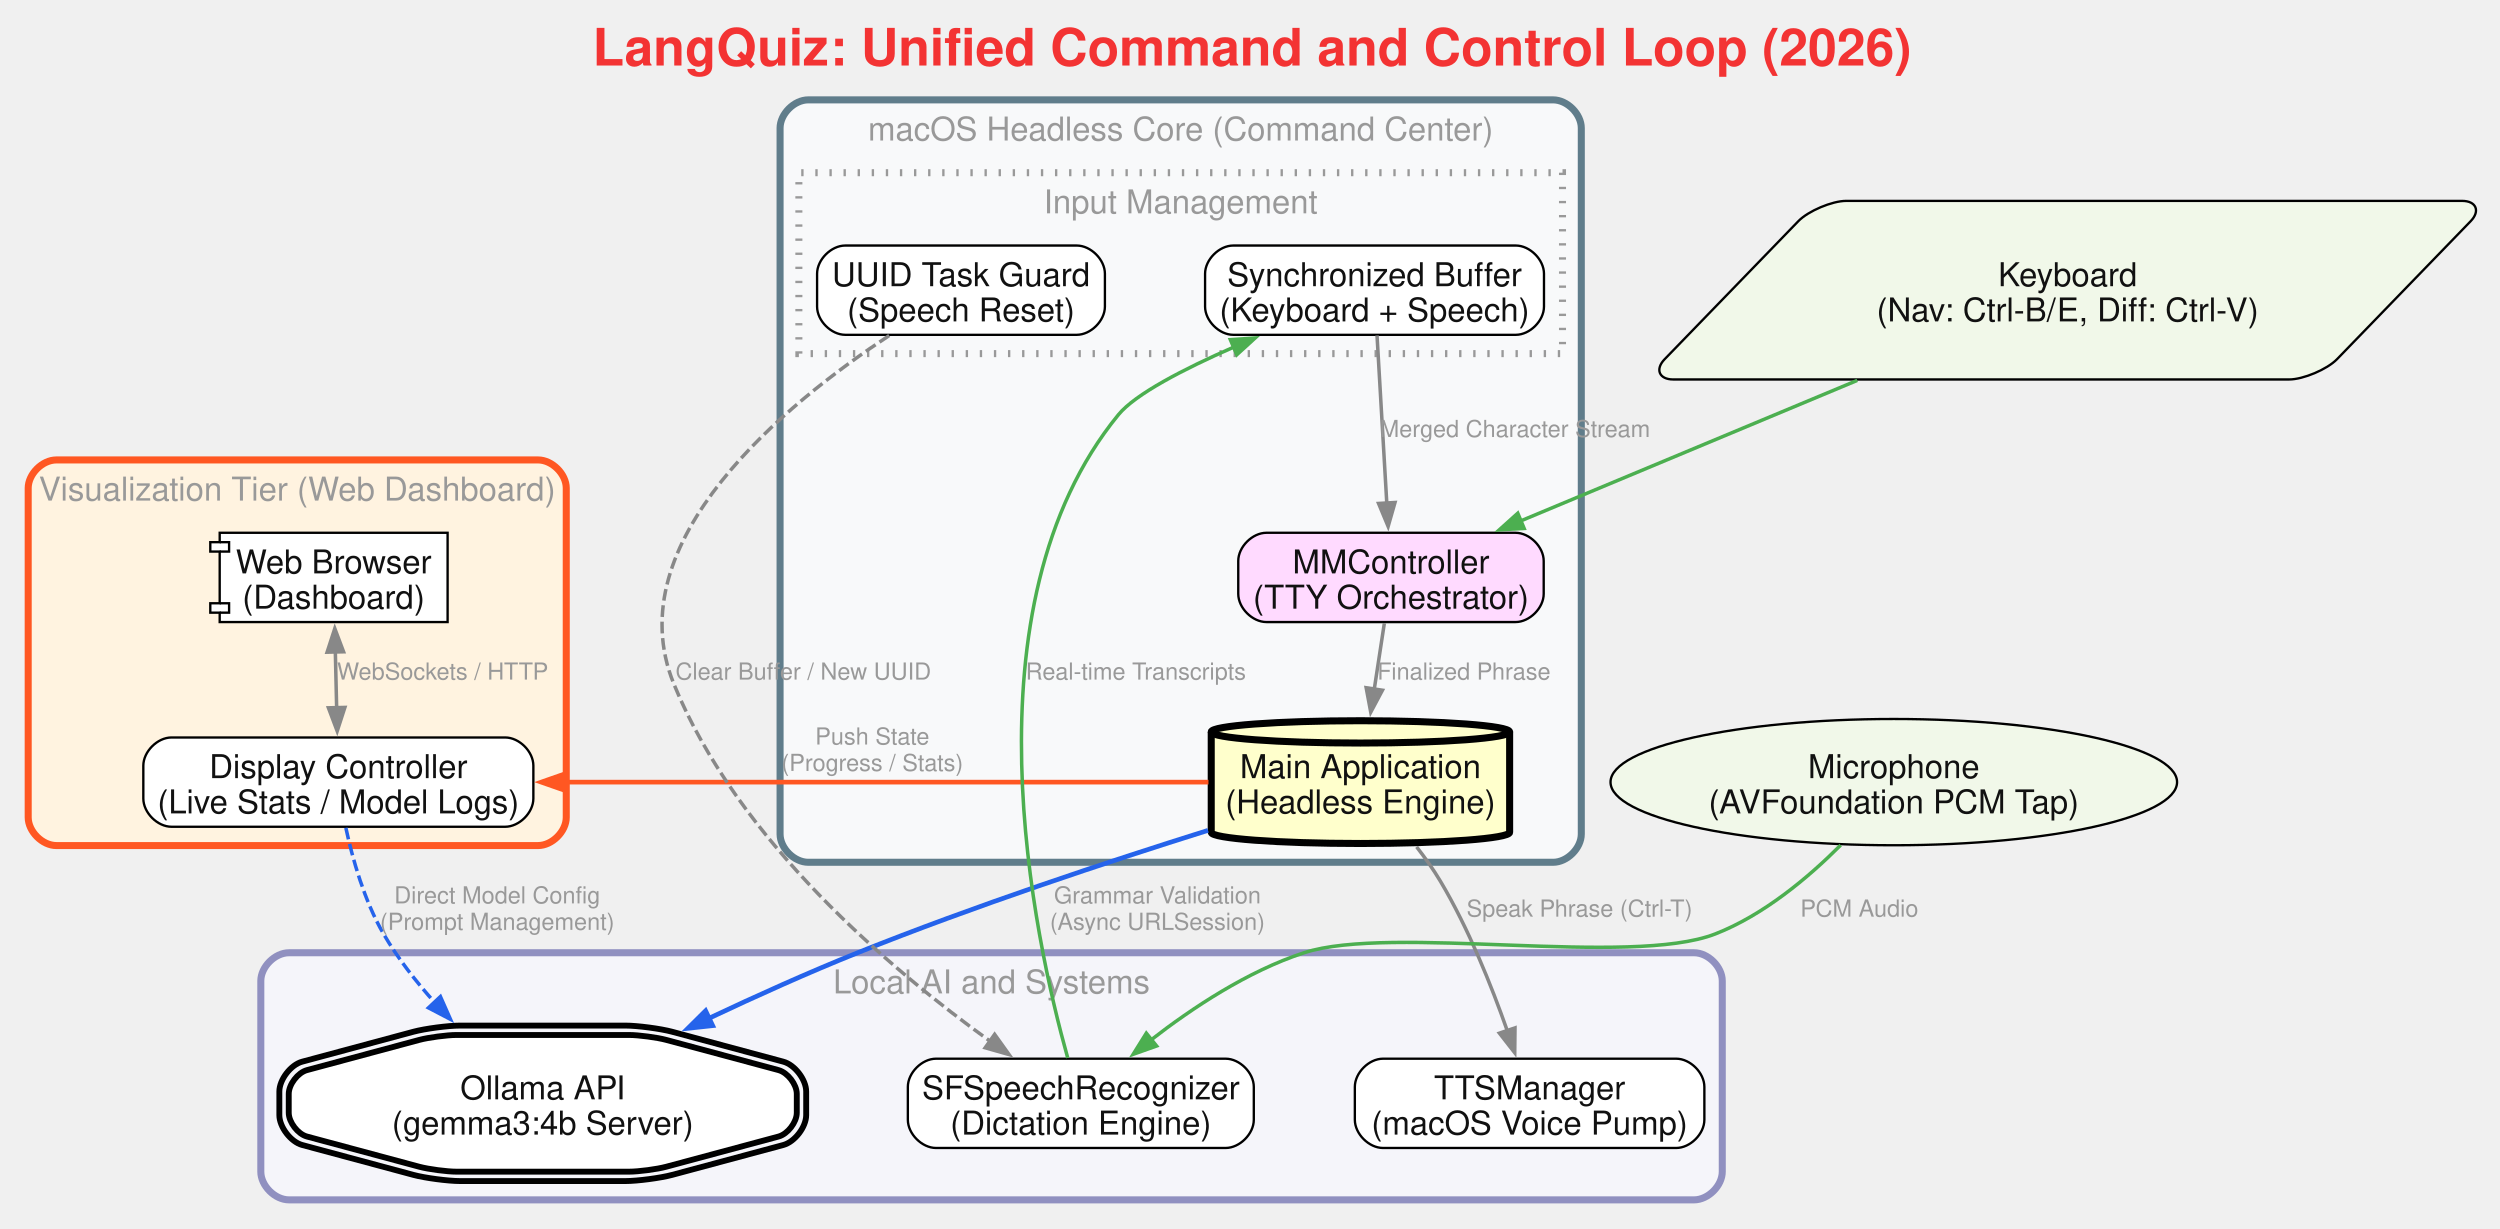
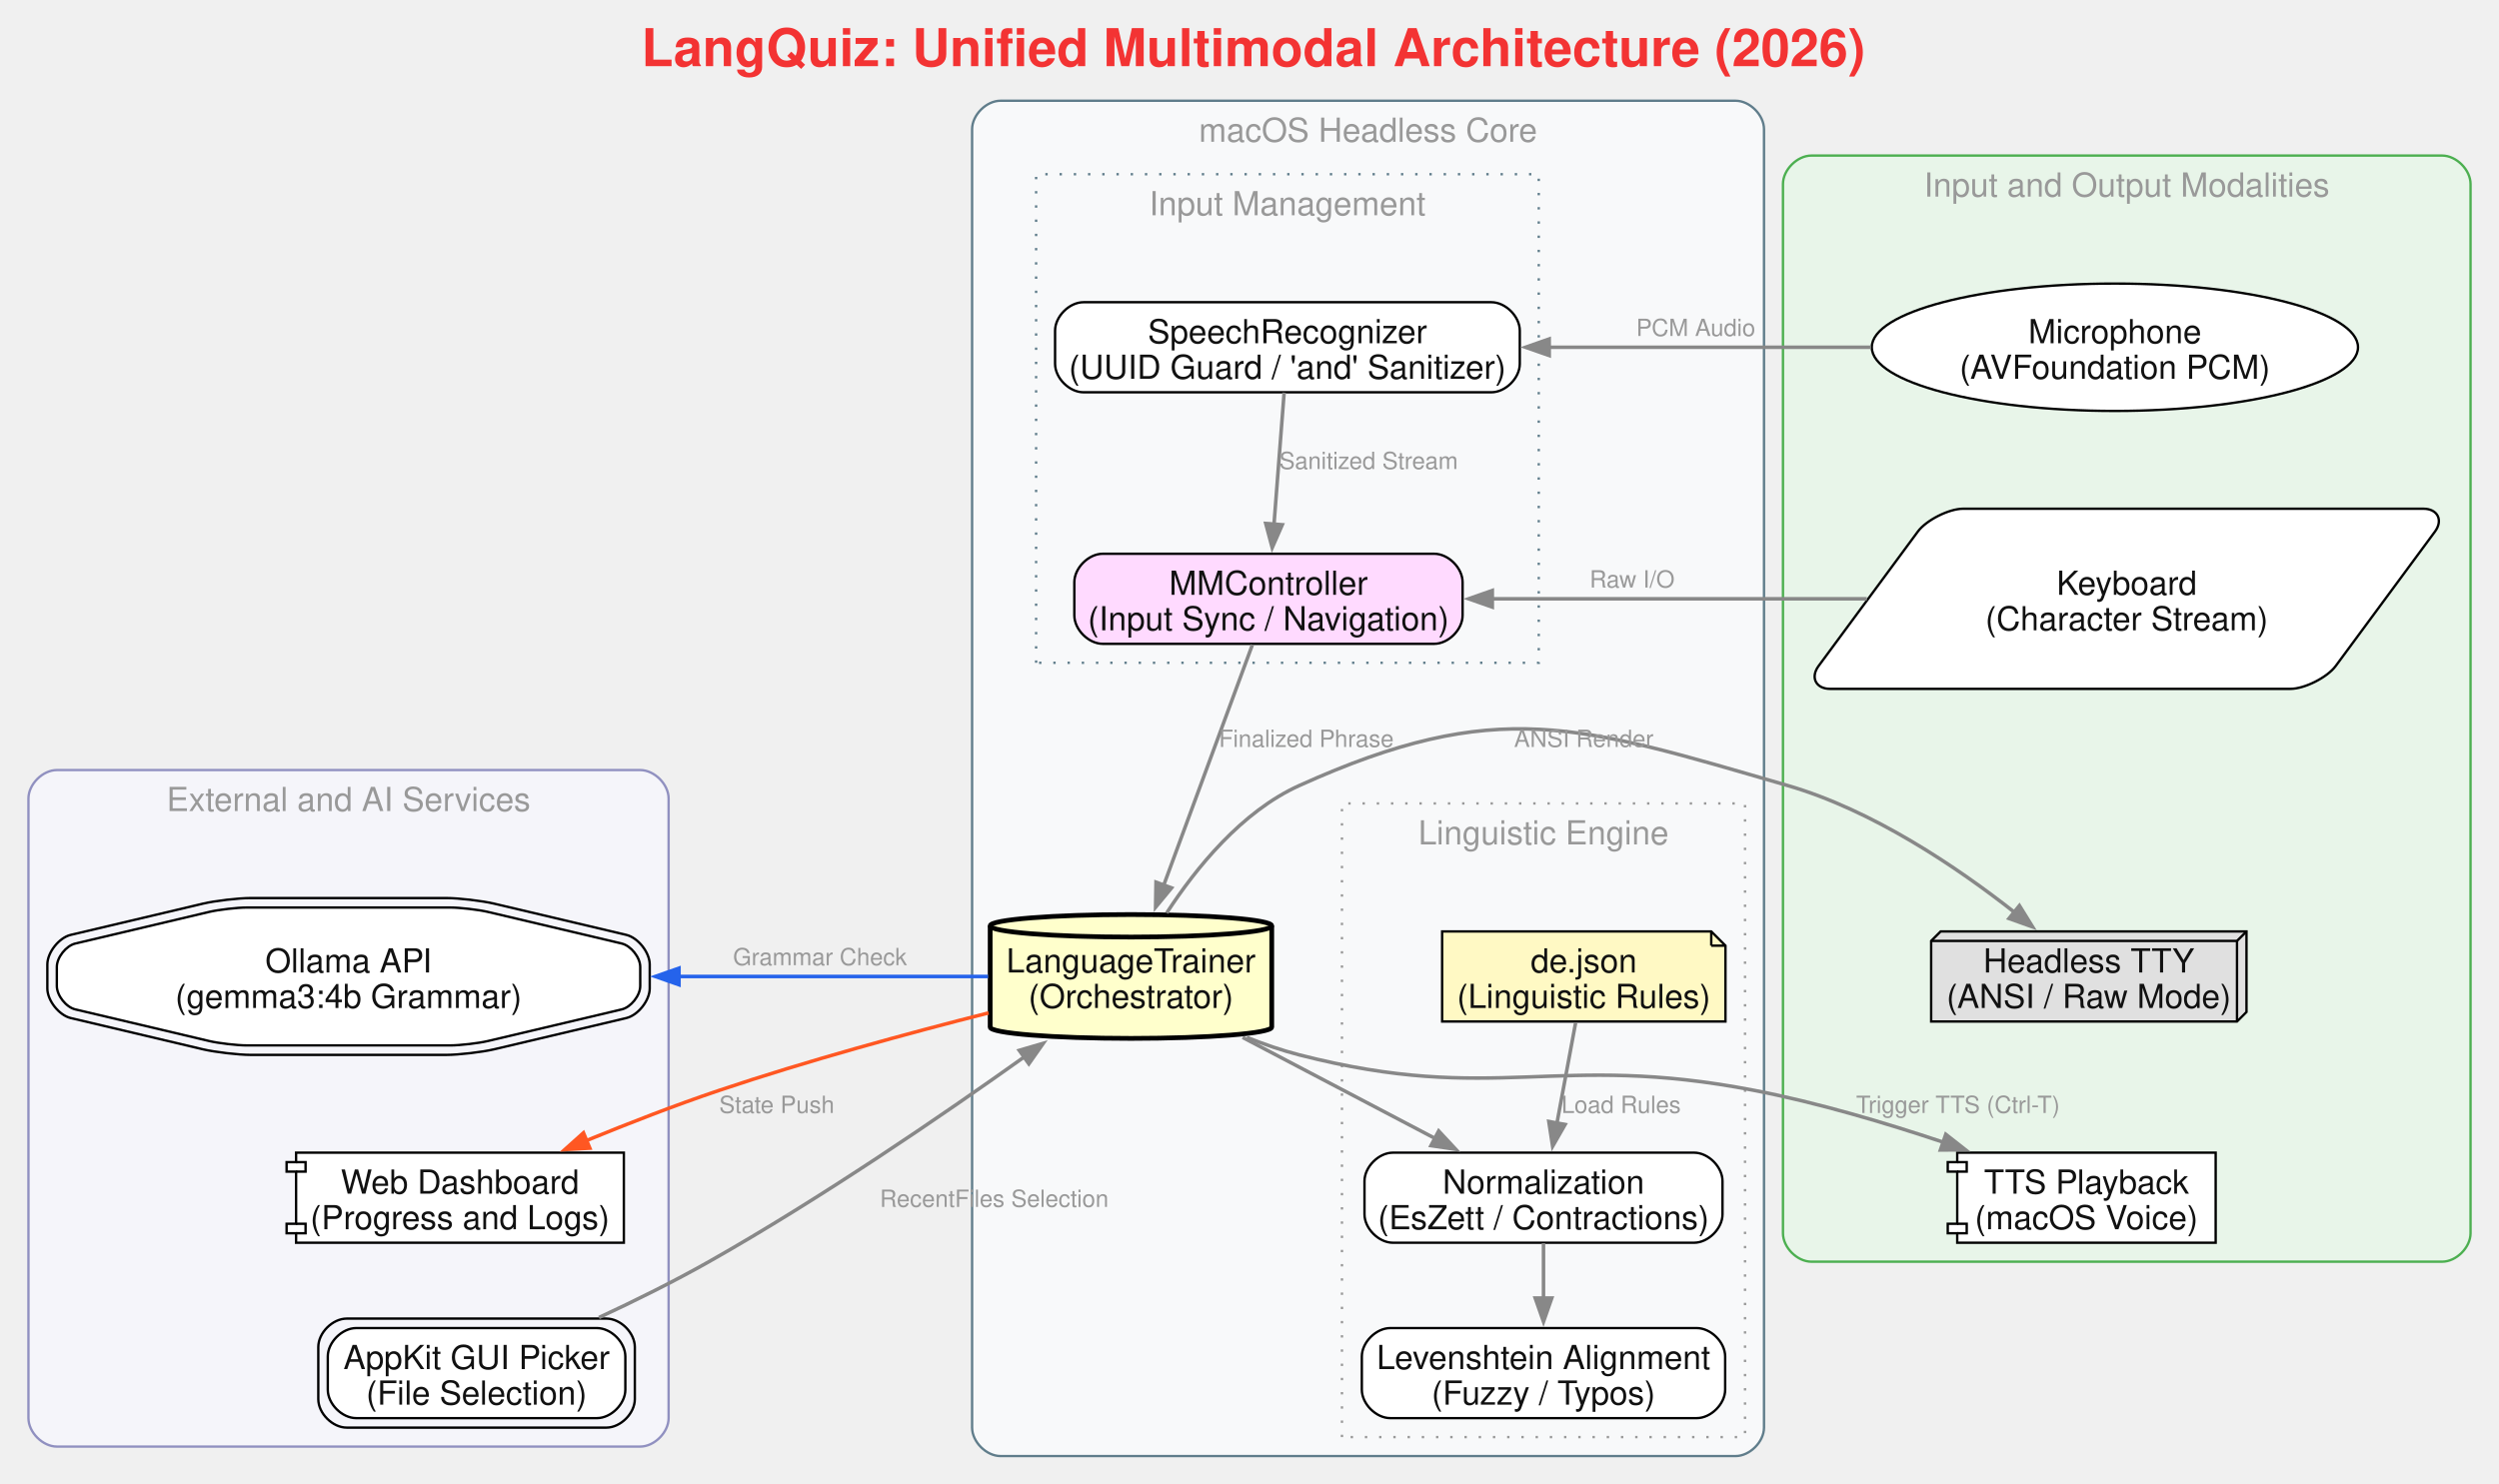
- <svg xmlns="http://www.w3.org/2000/svg" width="1064pt" height="523pt" viewBox="0.00 0.00 1064.00 523.00">
-   <g id="graph0" class="graph" transform="scale(1 1) rotate(0) translate(4 518.66)">
-     <text xml:space="preserve" text-anchor="start" x="248.19" y="-490.76" font-family="Helvetica,sans-Serif" font-weight="bold" font-size="22.00" fill="#f33333">LangQuiz: Unified Command and Control Loop (2026)</text>
+ <svg xmlns="http://www.w3.org/2000/svg" width="1054pt" height="626pt" viewBox="0.00 0.00 1054.00 626.00">
+   <g id="graph0" class="graph" transform="scale(1 1) rotate(0) translate(4 622.29)">
+     <text xml:space="preserve" text-anchor="start" x="266.5" y="-594.39" font-family="Helvetica,sans-Serif" font-weight="bold" font-size="22.00" fill="#f33333">LangQuiz: Unified Multimodal Architecture (2026)</text>
    <g id="clust1" class="cluster">
-       <path fill="#fff3e0" stroke="#ff5722" stroke-width="3" d="M20,-158.79C20,-158.79 225,-158.79 225,-158.79 231,-158.79 237,-164.79 237,-170.79 237,-170.79 237,-310.91 237,-310.91 237,-316.91 231,-322.91 225,-322.91 225,-322.91 20,-322.91 20,-322.91 14,-322.91 8,-316.91 8,-310.91 8,-310.91 8,-170.79 8,-170.79 8,-164.79 14,-158.79 20,-158.79" />
-       <text xml:space="preserve" text-anchor="middle" x="122.5" y="-305.61" font-family="Helvetica,sans-Serif" font-size="14.00" fill="#999999">Visualization Tier (Web Dashboard)</text>
+       <path fill="#e8f5e9" stroke="#4caf50" d="M760,-90C760,-90 1026,-90 1026,-90 1032,-90 1038,-96 1038,-102 1038,-102 1038,-544.66 1038,-544.66 1038,-550.66 1032,-556.66 1026,-556.66 1026,-556.66 760,-556.66 760,-556.66 754,-556.66 748,-550.66 748,-544.66 748,-544.66 748,-102 748,-102 748,-96 754,-90 760,-90" />
+       <text xml:space="preserve" text-anchor="middle" x="893" y="-539.36" font-family="Helvetica,sans-Serif" font-size="14.00" fill="#999999">Input and Output Modalities</text>
    </g>
    <g id="clust2" class="cluster">
-       <path fill="#f8f9fa" stroke="#607d8b" stroke-width="3" d="M340,-151.67C340,-151.67 657,-151.67 657,-151.67 663,-151.67 669,-157.67 669,-163.67 669,-163.67 669,-464.16 669,-464.16 669,-470.16 663,-476.16 657,-476.16 657,-476.16 340,-476.16 340,-476.16 334,-476.16 328,-470.16 328,-464.16 328,-464.16 328,-163.67 328,-163.67 328,-157.67 334,-151.67 340,-151.67" />
-       <text xml:space="preserve" text-anchor="middle" x="498.5" y="-458.86" font-family="Helvetica,sans-Serif" font-size="14.00" fill="#999999">macOS Headless Core (Command Center)</text>
+       <path fill="#f5f5fa" stroke="#9090c0" d="M20,-12C20,-12 266,-12 266,-12 272,-12 278,-18 278,-24 278,-24 278,-285.42 278,-285.42 278,-291.42 272,-297.42 266,-297.42 266,-297.42 20,-297.42 20,-297.42 14,-297.42 8,-291.42 8,-285.42 8,-285.42 8,-24 8,-24 8,-18 14,-12 20,-12" />
+       <text xml:space="preserve" text-anchor="middle" x="143" y="-280.12" font-family="Helvetica,sans-Serif" font-size="14.00" fill="#999999">External and AI Services</text>
    </g>
    <g id="clust3" class="cluster">
-       <polygon fill="none" stroke="#999999" stroke-width="3" stroke-dasharray="1,5" points="336,-368.16 336,-445.16 661,-445.16 661,-368.16 336,-368.16" />
-       <text xml:space="preserve" text-anchor="middle" x="498.5" y="-427.86" font-family="Helvetica,sans-Serif" font-size="14.00" fill="#999999">Input Management</text>
+       <path fill="#f8f9fa" stroke="#607d8b" d="M418,-8C418,-8 728,-8 728,-8 734,-8 740,-14 740,-20 740,-20 740,-567.79 740,-567.79 740,-573.79 734,-579.79 728,-579.79 728,-579.79 418,-579.79 418,-579.79 412,-579.79 406,-573.79 406,-567.79 406,-567.79 406,-20 406,-20 406,-14 412,-8 418,-8" />
+       <text xml:space="preserve" text-anchor="middle" x="573" y="-562.49" font-family="Helvetica,sans-Serif" font-size="14.00" fill="#999999">macOS Headless Core</text>
    </g>
    <g id="clust4" class="cluster">
-       <path fill="#f5f5fa" stroke="#9090c0" stroke-width="3" d="M119,-8C119,-8 717,-8 717,-8 723,-8 729,-14 729,-20 729,-20 729,-101.17 729,-101.17 729,-107.17 723,-113.17 717,-113.17 717,-113.17 119,-113.17 119,-113.17 113,-113.17 107,-107.17 107,-101.17 107,-101.17 107,-20 107,-20 107,-14 113,-8 119,-8" />
-       <text xml:space="preserve" text-anchor="middle" x="418" y="-95.87" font-family="Helvetica,sans-Serif" font-size="14.00" fill="#999999">Local AI and Systems</text>
+       <polygon fill="none" stroke="#607d8b" stroke-dasharray="1,5" points="433,-342.67 433,-548.79 645,-548.79 645,-342.67 433,-342.67" />
+       <text xml:space="preserve" text-anchor="middle" x="539" y="-531.49" font-family="Helvetica,sans-Serif" font-size="14.00" fill="#999999">Input Management</text>
+     </g>
+     <g id="clust5" class="cluster">
+       <polygon fill="none" stroke="#999999" stroke-dasharray="1,5" points="562,-16 562,-283.33 732,-283.33 732,-16 562,-16" />
+       <text xml:space="preserve" text-anchor="middle" x="647" y="-266.03" font-family="Helvetica,sans-Serif" font-size="14.00" fill="#999999">Linguistic Engine</text>
    </g>
    <g id="node1" class="node">
-       <polygon fill="#ffffff" stroke="black" points="186.5,-291.91 89.5,-291.91 89.5,-287.91 85.5,-287.91 85.5,-283.91 89.5,-283.91 89.5,-261.91 85.5,-261.91 85.5,-257.91 89.5,-257.91 89.5,-253.91 186.5,-253.91 186.5,-291.91" />
-       <polyline fill="none" stroke="black" points="89.5,-287.91 93.5,-287.91 93.5,-283.91 89.5,-283.91" />
-       <polyline fill="none" stroke="black" points="89.5,-261.91 93.5,-261.91 93.5,-257.91 89.5,-257.91" />
-       <text xml:space="preserve" text-anchor="middle" x="138" y="-274.61" font-family="Helvetica,sans-Serif" font-size="14.00" fill="#111111">Web Browser</text>
-       <text xml:space="preserve" text-anchor="middle" x="138" y="-259.61" font-family="Helvetica,sans-Serif" font-size="14.00" fill="#111111">(Dashboard)</text>
+       <path fill="#ffffff" stroke="black" d="M1018.11,-407.67C1018.11,-407.67 824,-407.67 824,-407.67 818,-407.67 808.43,-402.84 804.87,-398.01 804.87,-398.01 763.02,-341.32 763.02,-341.32 759.45,-336.49 761.89,-331.67 767.89,-331.67 767.89,-331.67 962,-331.67 962,-331.67 968,-331.67 977.57,-336.49 981.13,-341.32 981.13,-341.32 1022.98,-398.01 1022.98,-398.01 1026.55,-402.84 1024.11,-407.67 1018.11,-407.67" />
+       <text xml:space="preserve" text-anchor="middle" x="893" y="-371.37" font-family="Helvetica,sans-Serif" font-size="14.00" fill="#111111">Keyboard</text>
+       <text xml:space="preserve" text-anchor="middle" x="893" y="-356.37" font-family="Helvetica,sans-Serif" font-size="14.00" fill="#111111">(Character Stream)</text>
+     </g>
+     <g id="node3" class="node">
+       <polygon fill="#e0e0e0" stroke="black" points="943.5,-229.33 814.5,-229.33 810.5,-225.33 810.5,-191.33 939.5,-191.33 943.5,-195.33 943.5,-229.33" />
+       <polyline fill="none" stroke="black" points="939.5,-225.33 810.5,-225.33" />
+       <polyline fill="none" stroke="black" points="939.5,-225.33 939.5,-191.33" />
+       <polyline fill="none" stroke="black" points="939.5,-225.33 943.5,-229.33" />
+       <text xml:space="preserve" text-anchor="middle" x="877" y="-212.03" font-family="Helvetica,sans-Serif" font-size="14.00" fill="#111111">Headless TTY</text>
+       <text xml:space="preserve" text-anchor="middle" x="877" y="-197.03" font-family="Helvetica,sans-Serif" font-size="14.00" fill="#111111">(ANSI / Raw Mode)</text>
+     </g>
+     <g id="node9" class="node">
+       <path fill="#ffdaff" stroke="black" d="M600.88,-388.67C600.88,-388.67 461.12,-388.67 461.12,-388.67 455.12,-388.67 449.12,-382.67 449.12,-376.67 449.12,-376.67 449.12,-362.67 449.12,-362.67 449.12,-356.67 455.12,-350.67 461.12,-350.67 461.12,-350.67 600.88,-350.67 600.88,-350.67 606.88,-350.67 612.88,-356.67 612.88,-362.67 612.88,-362.67 612.88,-376.67 612.88,-376.67 612.88,-382.67 606.88,-388.67 600.88,-388.67" />
+       <text xml:space="preserve" text-anchor="middle" x="531" y="-371.37" font-family="Helvetica,sans-Serif" font-size="14.00" fill="#111111">MMController</text>
+       <text xml:space="preserve" text-anchor="middle" x="531" y="-356.37" font-family="Helvetica,sans-Serif" font-size="14.00" fill="#111111">(Input Sync / Navigation)</text>
+     </g>
+     <g id="edge6" class="edge">
+       <path fill="none" stroke="#888888" stroke-width="1.5" d="M783.38,-369.67C732.91,-369.67 673.63,-369.67 625.21,-369.67" />
+       <polygon fill="#888888" stroke="#888888" stroke-width="1.5" points="625.41,-366.17 615.41,-369.67 625.41,-373.17 625.41,-366.17" />
+       <text xml:space="preserve" text-anchor="middle" x="684.38" y="-374.42" font-family="Helvetica,sans-Serif" font-size="10.00" fill="#999999">Raw I/O</text>
    </g>
    <g id="node2" class="node">
-       <path fill="#ffffff" stroke="black" d="M211,-204.79C211,-204.79 69,-204.79 69,-204.79 63,-204.79 57,-198.79 57,-192.79 57,-192.79 57,-178.79 57,-178.79 57,-172.79 63,-166.79 69,-166.79 69,-166.79 211,-166.79 211,-166.79 217,-166.79 223,-172.79 223,-178.79 223,-178.79 223,-192.79 223,-192.79 223,-198.79 217,-204.79 211,-204.79" />
-       <text xml:space="preserve" text-anchor="middle" x="140" y="-187.49" font-family="Helvetica,sans-Serif" font-size="14.00" fill="#111111">Display Controller</text>
-       <text xml:space="preserve" text-anchor="middle" x="140" y="-172.49" font-family="Helvetica,sans-Serif" font-size="14.00" fill="#111111">(Live Stats / Model Logs)</text>
+       <ellipse fill="#ffffff" stroke="black" cx="888" cy="-475.79" rx="102.53" ry="26.87" />
+       <text xml:space="preserve" text-anchor="middle" x="888" y="-477.49" font-family="Helvetica,sans-Serif" font-size="14.00" fill="#111111">Microphone</text>
+       <text xml:space="preserve" text-anchor="middle" x="888" y="-462.49" font-family="Helvetica,sans-Serif" font-size="14.00" fill="#111111">(AVFoundation PCM)</text>
    </g>
-     <g id="edge1" class="edge">
-       <path fill="none" stroke="#888888" stroke-width="1.5" d="M138.71,-241.51C138.9,-233.65 139.1,-225.18 139.28,-217.31" />
-       <polygon fill="#888888" stroke="#888888" stroke-width="1.5" points="135.22,-241.09 138.49,-251.17 142.22,-241.26 135.22,-241.09" />
-       <polygon fill="#888888" stroke="#888888" stroke-width="1.5" points="142.78,-217.58 139.51,-207.5 135.78,-217.41 142.78,-217.58" />
-       <text xml:space="preserve" text-anchor="middle" x="184.38" y="-229.41" font-family="Helvetica,sans-Serif" font-size="10.00" fill="#999999">WebSockets / HTTP</text>
+     <g id="node10" class="node">
+       <path fill="#ffffff" stroke="black" d="M625,-494.79C625,-494.79 453,-494.79 453,-494.79 447,-494.79 441,-488.79 441,-482.79 441,-482.79 441,-468.79 441,-468.79 441,-462.79 447,-456.79 453,-456.79 453,-456.79 625,-456.79 625,-456.79 631,-456.79 637,-462.79 637,-468.79 637,-468.79 637,-482.79 637,-482.79 637,-488.79 631,-494.79 625,-494.79" />
+       <text xml:space="preserve" text-anchor="middle" x="539" y="-477.49" font-family="Helvetica,sans-Serif" font-size="14.00" fill="#111111">SpeechRecognizer</text>
+       <text xml:space="preserve" text-anchor="middle" x="539" y="-462.49" font-family="Helvetica,sans-Serif" font-size="14.00" fill="#111111">(UUID Guard / 'and' Sanitizer)</text>
    </g>
-     <g id="node3" class="node">
-       <path fill="#ffffcc" stroke="black" stroke-width="3" d="M638.5,-207.17C638.5,-209.79 610.04,-211.92 575,-211.92 539.96,-211.92 511.5,-209.79 511.5,-207.17 511.5,-207.17 511.5,-164.42 511.5,-164.42 511.5,-161.8 539.96,-159.67 575,-159.67 610.04,-159.67 638.5,-161.8 638.5,-164.42 638.5,-164.42 638.5,-207.17 638.5,-207.17" />
-       <path fill="none" stroke="black" stroke-width="3" d="M638.5,-207.17C638.5,-204.55 610.04,-202.42 575,-202.42 539.96,-202.42 511.5,-204.55 511.5,-207.17" />
-       <text xml:space="preserve" text-anchor="middle" x="575" y="-187.49" font-family="Helvetica,sans-Serif" font-size="14.00" fill="#111111">Main Application</text>
-       <text xml:space="preserve" text-anchor="middle" x="575" y="-172.49" font-family="Helvetica,sans-Serif" font-size="14.00" fill="#111111">(Headless Engine)</text>
+     <g id="edge7" class="edge">
+       <path fill="none" stroke="#888888" stroke-width="1.5" d="M785.12,-475.79C742.38,-475.79 692.71,-475.79 649.23,-475.79" />
+       <polygon fill="#888888" stroke="#888888" stroke-width="1.5" points="649.42,-472.29 639.42,-475.79 649.41,-479.29 649.42,-472.29" />
+       <text xml:space="preserve" text-anchor="middle" x="711.23" y="-480.54" font-family="Helvetica,sans-Serif" font-size="10.00" fill="#999999">PCM Audio</text>
+     </g>
+     <g id="node4" class="node">
+       <polygon fill="#ffffff" stroke="black" points="930.5,-136 821.5,-136 821.5,-132 817.5,-132 817.5,-128 821.5,-128 821.5,-106 817.5,-106 817.5,-102 821.5,-102 821.5,-98 930.5,-98 930.5,-136" />
+       <polyline fill="none" stroke="black" points="821.5,-132 825.5,-132 825.5,-128 821.5,-128" />
+       <polyline fill="none" stroke="black" points="821.5,-106 825.5,-106 825.5,-102 821.5,-102" />
+       <text xml:space="preserve" text-anchor="middle" x="876" y="-118.7" font-family="Helvetica,sans-Serif" font-size="14.00" fill="#111111">TTS Playback</text>
+       <text xml:space="preserve" text-anchor="middle" x="876" y="-103.7" font-family="Helvetica,sans-Serif" font-size="14.00" fill="#111111">(macOS Voice)</text>
+     </g>
+     <g id="node5" class="node">
+       <path fill="#ffffff" stroke="black" d="M266.03,-206.32C266.03,-206.32 266.03,-214.35 266.03,-214.35 266.03,-218.37 262.12,-223.3 258.22,-224.23 258.22,-224.23 201.78,-237.57 201.78,-237.57 197.87,-238.49 189.95,-239.42 185.93,-239.42 185.93,-239.42 100.07,-239.42 100.07,-239.42 96.05,-239.42 88.13,-238.49 84.22,-237.57 84.22,-237.57 27.78,-224.23 27.78,-224.23 23.88,-223.3 19.97,-218.37 19.97,-214.35 19.97,-214.35 19.97,-206.32 19.97,-206.32 19.97,-202.3 23.88,-197.36 27.78,-196.44 27.78,-196.44 84.22,-183.1 84.22,-183.1 88.13,-182.17 96.05,-181.25 100.07,-181.25 100.07,-181.25 185.93,-181.25 185.93,-181.25 189.95,-181.25 197.87,-182.17 201.78,-183.1 201.78,-183.1 258.22,-196.44 258.22,-196.44 262.12,-197.36 266.03,-202.3 266.03,-206.32" />
+       <path fill="none" stroke="black" d="M270.03,-205.26C270.03,-205.26 270.03,-215.4 270.03,-215.4 270.03,-220.48 265.1,-226.71 260.16,-227.88 260.16,-227.88 204.3,-241.08 204.3,-241.08 199.36,-242.25 189.36,-243.42 184.29,-243.42 184.29,-243.42 101.71,-243.42 101.71,-243.42 96.64,-243.42 86.64,-242.25 81.7,-241.08 81.7,-241.08 25.84,-227.88 25.84,-227.88 20.9,-226.71 15.97,-220.48 15.97,-215.4 15.97,-215.4 15.97,-205.26 15.97,-205.26 15.97,-200.19 20.9,-193.96 25.84,-192.79 25.84,-192.79 81.7,-179.58 81.7,-179.58 86.64,-178.42 96.64,-177.25 101.71,-177.25 101.71,-177.25 184.29,-177.25 184.29,-177.25 189.36,-177.25 199.36,-178.42 204.3,-179.58 204.3,-179.58 260.16,-192.79 260.16,-192.79 265.1,-193.96 270.03,-200.19 270.03,-205.26" />
+       <text xml:space="preserve" text-anchor="middle" x="143" y="-212.03" font-family="Helvetica,sans-Serif" font-size="14.00" fill="#111111">Ollama API</text>
+       <text xml:space="preserve" text-anchor="middle" x="143" y="-197.03" font-family="Helvetica,sans-Serif" font-size="14.00" fill="#111111">(gemma3:4b Grammar)</text>
+     </g>
+     <g id="node6" class="node">
+       <polygon fill="#ffffff" stroke="black" points="259.12,-136 120.88,-136 120.88,-132 116.88,-132 116.88,-128 120.88,-128 120.88,-106 116.88,-106 116.88,-102 120.88,-102 120.88,-98 259.12,-98 259.12,-136" />
+       <polyline fill="none" stroke="black" points="120.88,-132 124.88,-132 124.88,-128 120.88,-128" />
+       <polyline fill="none" stroke="black" points="120.88,-106 124.88,-106 124.88,-102 120.88,-102" />
+       <text xml:space="preserve" text-anchor="middle" x="190" y="-118.7" font-family="Helvetica,sans-Serif" font-size="14.00" fill="#111111">Web Dashboard</text>
+       <text xml:space="preserve" text-anchor="middle" x="190" y="-103.7" font-family="Helvetica,sans-Serif" font-size="14.00" fill="#111111">(Progress and Logs)</text>
+     </g>
+     <g id="node7" class="node">
+       <path fill="#ffffff" stroke="black" d="M247.75,-62C247.75,-62 146.25,-62 146.25,-62 140.25,-62 134.25,-56 134.25,-50 134.25,-50 134.25,-36 134.25,-36 134.25,-30 140.25,-24 146.25,-24 146.25,-24 247.75,-24 247.75,-24 253.75,-24 259.75,-30 259.75,-36 259.75,-36 259.75,-50 259.75,-50 259.75,-56 253.75,-62 247.75,-62" />
+       <path fill="none" stroke="black" d="M251.75,-66C251.75,-66 142.25,-66 142.25,-66 136.25,-66 130.25,-60 130.25,-54 130.25,-54 130.25,-32 130.25,-32 130.25,-26 136.25,-20 142.25,-20 142.25,-20 251.75,-20 251.75,-20 257.75,-20 263.75,-26 263.75,-32 263.75,-32 263.75,-54 263.75,-54 263.75,-60 257.75,-66 251.75,-66" />
+       <text xml:space="preserve" text-anchor="middle" x="197" y="-44.7" font-family="Helvetica,sans-Serif" font-size="14.00" fill="#111111">AppKit GUI Picker</text>
+       <text xml:space="preserve" text-anchor="middle" x="197" y="-29.7" font-family="Helvetica,sans-Serif" font-size="14.00" fill="#111111">(File Selection)</text>
    </g>
    <g id="node8" class="node">
-       <path fill="#ffffff" stroke="black" stroke-width="2.5" d="M335.11,-45.07C335.11,-45.07 335.11,-53.1 335.11,-53.1 335.11,-57.12 331.23,-62.17 327.35,-63.22 327.35,-63.22 279.54,-76.08 279.54,-76.08 275.66,-77.12 267.76,-78.17 263.75,-78.17 263.75,-78.17 190.25,-78.17 190.25,-78.17 186.24,-78.17 178.34,-77.12 174.46,-76.08 174.46,-76.08 126.65,-63.22 126.65,-63.22 122.77,-62.17 118.89,-57.12 118.89,-53.1 118.89,-53.1 118.89,-45.07 118.89,-45.07 118.89,-41.05 122.77,-35.99 126.65,-34.95 126.65,-34.95 174.46,-22.09 174.46,-22.09 178.34,-21.04 186.24,-20 190.25,-20 190.25,-20 263.75,-20 263.75,-20 267.76,-20 275.66,-21.04 279.54,-22.09 279.54,-22.09 327.35,-34.95 327.35,-34.95 331.23,-35.99 335.11,-41.05 335.11,-45.07" />
-       <path fill="none" stroke="black" stroke-width="2.5" d="M339.11,-44.05C339.11,-44.05 339.11,-54.12 339.11,-54.12 339.11,-59.16 334.24,-65.51 329.38,-66.81 329.38,-66.81 282.04,-79.55 282.04,-79.55 277.17,-80.86 267.27,-82.17 262.23,-82.17 262.23,-82.17 191.77,-82.17 191.77,-82.17 186.73,-82.17 176.83,-80.86 171.96,-79.55 171.96,-79.55 124.62,-66.81 124.62,-66.81 119.76,-65.51 114.89,-59.16 114.89,-54.12 114.89,-54.12 114.89,-44.05 114.89,-44.05 114.89,-39.01 119.76,-32.66 124.62,-31.35 124.62,-31.35 171.96,-18.62 171.96,-18.62 176.83,-17.31 186.73,-16 191.77,-16 191.77,-16 262.23,-16 262.23,-16 267.27,-16 277.17,-17.31 282.04,-18.62 282.04,-18.62 329.38,-31.35 329.38,-31.35 334.24,-32.66 339.11,-39.01 339.11,-44.05" />
-       <text xml:space="preserve" text-anchor="middle" x="227" y="-50.78" font-family="Helvetica,sans-Serif" font-size="14.00" fill="#111111">Ollama API</text>
-       <text xml:space="preserve" text-anchor="middle" x="227" y="-35.78" font-family="Helvetica,sans-Serif" font-size="14.00" fill="#111111">(gemma3:4b Server)</text>
+       <path fill="#ffffcc" stroke="black" stroke-width="2" d="M532.38,-231.71C532.38,-234.33 505.76,-236.46 473,-236.46 440.24,-236.46 413.62,-234.33 413.62,-231.71 413.62,-231.71 413.62,-188.96 413.62,-188.96 413.62,-186.34 440.24,-184.21 473,-184.21 505.76,-184.21 532.38,-186.34 532.38,-188.96 532.38,-188.96 532.38,-231.71 532.38,-231.71" />
+       <path fill="none" stroke="black" stroke-width="2" d="M532.38,-231.71C532.38,-229.09 505.76,-226.96 473,-226.96 440.24,-226.96 413.62,-229.09 413.62,-231.71" />
+       <text xml:space="preserve" text-anchor="middle" x="473" y="-212.03" font-family="Helvetica,sans-Serif" font-size="14.00" fill="#111111">LanguageTrainer</text>
+       <text xml:space="preserve" text-anchor="middle" x="473" y="-197.03" font-family="Helvetica,sans-Serif" font-size="14.00" fill="#111111">(Orchestrator)</text>
+     </g>
+     <g id="edge17" class="edge">
+       <path fill="none" stroke="#888888" stroke-width="1.5" d="M248.61,-66.44C263.79,-73.51 280.28,-81.67 295,-90 342.07,-116.62 393.06,-151.48 428.36,-176.64" />
+       <polygon fill="#888888" stroke="#888888" stroke-width="1.5" points="425.87,-179.16 436.03,-182.14 429.94,-173.47 425.87,-179.16" />
+       <text xml:space="preserve" text-anchor="middle" x="415.32" y="-113.12" font-family="Helvetica,sans-Serif" font-size="10.00" fill="#999999">RecentFiles Selection</text>
+     </g>
+     <g id="edge13" class="edge">
+       <path fill="none" stroke="#888888" stroke-width="1.5" d="M488.09,-237.15C500.4,-256.06 519.71,-279.91 544,-290.88 627.44,-328.56 662.08,-316.41 750,-290.88 785.92,-280.45 821.41,-256.47 845.7,-237.37" />
+       <polygon fill="#888888" stroke="#888888" stroke-width="1.5" points="847.73,-240.23 853.31,-231.23 843.33,-234.79 847.73,-240.23" />
+       <text xml:space="preserve" text-anchor="middle" x="664" y="-307.17" font-family="Helvetica,sans-Serif" font-size="10.00" fill="#999999">ANSI Render</text>
+     </g>
+     <g id="edge14" class="edge">
+       <path fill="none" stroke="#888888" stroke-width="1.5" d="M521.86,-184.63C529.14,-181.73 536.66,-179.13 544,-177.25 626.91,-155.97 651.98,-178.59 736,-162.25 762.56,-157.09 791.16,-148.6 815.54,-140.43" />
+       <polygon fill="#888888" stroke="#888888" stroke-width="1.5" points="816.67,-143.74 825,-137.2 814.4,-137.12 816.67,-143.74" />
+       <text xml:space="preserve" text-anchor="middle" x="821.82" y="-152.75" font-family="Helvetica,sans-Serif" font-size="10.00" fill="#999999">Trigger TTS (Ctrl-T)</text>
+     </g>
+     <g id="edge15" class="edge">
+       <path fill="none" stroke="#2563eb" stroke-width="1.5" d="M412.73,-210.33C376.15,-210.33 327.86,-210.33 282.26,-210.33" />
+       <polygon fill="#2563eb" stroke="#2563eb" stroke-width="1.5" points="282.38,-206.83 272.38,-210.33 282.38,-213.83 282.38,-206.83" />
+       <text xml:space="preserve" text-anchor="middle" x="341.83" y="-215.08" font-family="Helvetica,sans-Serif" font-size="10.00" fill="#999999">Grammar Check</text>
+     </g>
+     <g id="edge16" class="edge">
+       <path fill="none" stroke="#ff5722" stroke-width="1.5" d="M412.96,-194.96C379.24,-186.42 336.57,-174.81 299.25,-162.25 280.8,-156.04 260.97,-148.33 243.33,-141.1" />
+       <polygon fill="#ff5722" stroke="#ff5722" stroke-width="1.5" points="244.77,-137.9 234.2,-137.3 242.09,-144.37 244.77,-137.9" />
+       <text xml:space="preserve" text-anchor="middle" x="323.62" y="-152.75" font-family="Helvetica,sans-Serif" font-size="10.00" fill="#999999">State Push</text>
+     </g>
+     <g id="node12" class="node">
+       <path fill="#ffffff" stroke="black" d="M710.5,-136C710.5,-136 583.5,-136 583.5,-136 577.5,-136 571.5,-130 571.5,-124 571.5,-124 571.5,-110 571.5,-110 571.5,-104 577.5,-98 583.5,-98 583.5,-98 710.5,-98 710.5,-98 716.5,-98 722.5,-104 722.5,-110 722.5,-110 722.5,-124 722.5,-124 722.5,-130 716.5,-136 710.5,-136" />
+       <text xml:space="preserve" text-anchor="middle" x="647" y="-118.7" font-family="Helvetica,sans-Serif" font-size="14.00" fill="#111111">Normalization</text>
+       <text xml:space="preserve" text-anchor="middle" x="647" y="-103.7" font-family="Helvetica,sans-Serif" font-size="14.00" fill="#111111">(EsZett / Contractions)</text>
    </g>
    <g id="edge10" class="edge">
-       <path fill="none" stroke="#2563eb" stroke-width="1.5" stroke-dasharray="5,2" d="M143.2,-166.32C146.05,-153.1 151.06,-135.23 159.25,-121.17 165.24,-110.89 172.99,-100.94 181.1,-91.9" />
-       <polygon fill="#2563eb" stroke="#2563eb" stroke-width="1.5" points="183.44,-94.52 187.73,-84.83 178.34,-89.73 183.44,-94.52" />
-       <text xml:space="preserve" text-anchor="middle" x="207.62" y="-134.17" font-family="Helvetica,sans-Serif" font-size="10.00" fill="#999999">Direct Model Config</text>
-       <text xml:space="preserve" text-anchor="middle" x="207.62" y="-122.92" font-family="Helvetica,sans-Serif" font-size="10.00" fill="#999999">(Prompt Management)</text>
+       <path fill="none" stroke="#888888" stroke-width="1.5" d="M520.09,-184.62C545.34,-171.36 576.31,-155.1 601.34,-141.97" />
+       <polygon fill="#888888" stroke="#888888" stroke-width="1.5" points="602.79,-145.16 610.01,-137.41 599.53,-138.96 602.79,-145.16" />
    </g>
    <g id="edge9" class="edge">
-       <path fill="none" stroke="#ff5722" stroke-width="2" d="M510.33,-185.79C437.83,-185.79 319.52,-185.79 236.16,-185.79" />
-       <polygon fill="#ff5722" stroke="#ff5722" stroke-width="2" points="236.38,-182.29 226.38,-185.79 236.38,-189.29 236.38,-182.29" />
-       <text xml:space="preserve" text-anchor="middle" x="367.25" y="-201.79" font-family="Helvetica,sans-Serif" font-size="10.00" fill="#999999">Push State</text>
-       <text xml:space="preserve" text-anchor="middle" x="367.25" y="-190.54" font-family="Helvetica,sans-Serif" font-size="10.00" fill="#999999">(Progress / Stats)</text>
+       <path fill="none" stroke="#888888" stroke-width="1.5" d="M524.23,-350.31C515.08,-325.48 498.53,-280.6 486.72,-248.56" />
+       <polygon fill="#888888" stroke="#888888" stroke-width="1.5" points="490.14,-247.7 483.39,-239.53 483.57,-250.12 490.14,-247.7" />
+       <text xml:space="preserve" text-anchor="middle" x="546.96" y="-307.17" font-family="Helvetica,sans-Serif" font-size="10.00" fill="#999999">Finalized Phrase</text>
+     </g>
+     <g id="edge8" class="edge">
+       <path fill="none" stroke="#888888" stroke-width="1.5" d="M537.61,-456.65C536.43,-441.37 534.73,-419.17 533.34,-401.16" />
+       <polygon fill="#888888" stroke="#888888" stroke-width="1.5" points="536.83,-400.91 532.58,-391.21 529.85,-401.45 536.83,-400.91" />
+       <text xml:space="preserve" text-anchor="middle" x="573.22" y="-424.42" font-family="Helvetica,sans-Serif" font-size="10.00" fill="#999999">Sanitized Stream</text>
+     </g>
+     <g id="node11" class="node">
+       <path fill="#ffffff" stroke="black" d="M711.62,-62C711.62,-62 582.38,-62 582.38,-62 576.38,-62 570.38,-56 570.38,-50 570.38,-50 570.38,-36 570.38,-36 570.38,-30 576.38,-24 582.38,-24 582.38,-24 711.62,-24 711.62,-24 717.62,-24 723.62,-30 723.62,-36 723.62,-36 723.62,-50 723.62,-50 723.62,-56 717.62,-62 711.62,-62" />
+       <text xml:space="preserve" text-anchor="middle" x="647" y="-44.7" font-family="Helvetica,sans-Serif" font-size="14.00" fill="#111111">Levenshtein Alignment</text>
+       <text xml:space="preserve" text-anchor="middle" x="647" y="-29.7" font-family="Helvetica,sans-Serif" font-size="14.00" fill="#111111">(Fuzzy / Typos)</text>
    </g>
    <g id="edge11" class="edge">
-       <path fill="none" stroke="#2563eb" stroke-width="2" d="M510.14,-165.26C467.34,-151.84 410.27,-132.93 361,-113.17 340.15,-104.81 317.93,-94.8 297.7,-85.26" />
-       <polygon fill="#2563eb" stroke="#2563eb" stroke-width="2" points="299.31,-82.15 288.77,-81.01 296.3,-88.47 299.31,-82.15" />
-       <text xml:space="preserve" text-anchor="middle" x="488.6" y="-134.17" font-family="Helvetica,sans-Serif" font-size="10.00" fill="#999999">Grammar Validation</text>
-       <text xml:space="preserve" text-anchor="middle" x="488.6" y="-122.92" font-family="Helvetica,sans-Serif" font-size="10.00" fill="#999999">(Async URLSession)</text>
+       <path fill="none" stroke="#888888" stroke-width="1.5" d="M647,-97.83C647,-90.72 647,-82.37 647,-74.4" />
+       <polygon fill="#888888" stroke="#888888" stroke-width="1.5" points="650.5,-74.68 647,-64.68 643.5,-74.68 650.5,-74.68" />
    </g>
-     <g id="node9" class="node">
-       <path fill="#ffffff" stroke="black" d="M709.38,-68.08C709.38,-68.08 584.62,-68.08 584.62,-68.08 578.62,-68.08 572.62,-62.08 572.62,-56.08 572.62,-56.08 572.62,-42.08 572.62,-42.08 572.62,-36.08 578.62,-30.08 584.62,-30.08 584.62,-30.08 709.38,-30.08 709.38,-30.08 715.38,-30.08 721.38,-36.08 721.38,-42.08 721.38,-42.08 721.38,-56.08 721.38,-56.08 721.38,-62.08 715.38,-68.08 709.38,-68.08" />
-       <text xml:space="preserve" text-anchor="middle" x="647" y="-50.78" font-family="Helvetica,sans-Serif" font-size="14.00" fill="#111111">TTSManager</text>
-       <text xml:space="preserve" text-anchor="middle" x="647" y="-35.78" font-family="Helvetica,sans-Serif" font-size="14.00" fill="#111111">(macOS Voice Pump)</text>
+     <g id="node13" class="node">
+       <polygon fill="#fff9c4" stroke="black" points="717.75,-229.33 604.25,-229.33 604.25,-191.33 723.75,-191.33 723.75,-223.33 717.75,-229.33" />
+       <polyline fill="none" stroke="black" points="717.75,-229.33 717.75,-223.33" />
+       <polyline fill="none" stroke="black" points="723.75,-223.33 717.75,-223.33" />
+       <text xml:space="preserve" text-anchor="middle" x="664" y="-212.03" font-family="Helvetica,sans-Serif" font-size="14.00" fill="#111111">de.json</text>
+       <text xml:space="preserve" text-anchor="middle" x="664" y="-197.03" font-family="Helvetica,sans-Serif" font-size="14.00" fill="#111111">(Linguistic Rules)</text>
    </g>
-     <g id="edge8" class="edge">
-       <path fill="none" stroke="#888888" stroke-width="1.5" d="M598.91,-158.23C602.54,-153.55 606.06,-148.6 609,-143.67 621.02,-123.54 630.85,-98.9 637.5,-79.97" />
-       <polygon fill="#888888" stroke="#888888" stroke-width="1.5" points="640.78,-81.19 640.67,-70.6 634.15,-78.95 640.78,-81.19" />
-       <text xml:space="preserve" text-anchor="middle" x="668.23" y="-128.54" font-family="Helvetica,sans-Serif" font-size="10.00" fill="#999999">Speak Phrase (Ctrl-T)</text>
-     </g>
-     <g id="node4" class="node">
-       <path fill="#ffdaff" stroke="black" d="M641,-291.91C641,-291.91 535,-291.91 535,-291.91 529,-291.91 523,-285.91 523,-279.91 523,-279.91 523,-265.91 523,-265.91 523,-259.91 529,-253.91 535,-253.91 535,-253.91 641,-253.91 641,-253.91 647,-253.91 653,-259.91 653,-265.91 653,-265.91 653,-279.91 653,-279.91 653,-285.91 647,-291.91 641,-291.91" />
-       <text xml:space="preserve" text-anchor="middle" x="588" y="-274.61" font-family="Helvetica,sans-Serif" font-size="14.00" fill="#111111">MMController</text>
-       <text xml:space="preserve" text-anchor="middle" x="588" y="-259.61" font-family="Helvetica,sans-Serif" font-size="14.00" fill="#111111">(TTY Orchestrator)</text>
-     </g>
-     <g id="edge7" class="edge">
-       <path fill="none" stroke="#888888" stroke-width="1.5" d="M585.18,-253.44C583.92,-245.19 582.38,-235.14 580.89,-225.37" />
-       <polygon fill="#888888" stroke="#888888" stroke-width="1.5" points="584.36,-224.9 579.39,-215.55 577.44,-225.96 584.36,-224.9" />
-       <text xml:space="preserve" text-anchor="middle" x="619.04" y="-229.41" font-family="Helvetica,sans-Serif" font-size="10.00" fill="#999999">Finalized Phrase</text>
-     </g>
-     <g id="node5" class="node">
-       <path fill="#ffffff" stroke="black" d="M641.12,-414.16C641.12,-414.16 520.88,-414.16 520.88,-414.16 514.88,-414.16 508.88,-408.16 508.88,-402.16 508.88,-402.16 508.88,-388.16 508.88,-388.16 508.88,-382.16 514.88,-376.16 520.88,-376.16 520.88,-376.16 641.12,-376.16 641.12,-376.16 647.12,-376.16 653.12,-382.16 653.12,-388.16 653.12,-388.16 653.12,-402.16 653.12,-402.16 653.12,-408.16 647.12,-414.16 641.12,-414.16" />
-       <text xml:space="preserve" text-anchor="middle" x="581" y="-396.86" font-family="Helvetica,sans-Serif" font-size="14.00" fill="#111111">Synchronized Buffer</text>
-       <text xml:space="preserve" text-anchor="middle" x="581" y="-381.86" font-family="Helvetica,sans-Serif" font-size="14.00" fill="#111111">(Keyboard + Speech)</text>
-     </g>
-     <g id="edge6" class="edge">
-       <path fill="none" stroke="#888888" stroke-width="1.5" d="M582.06,-375.9C583.17,-356.92 584.92,-326.89 586.23,-304.32" />
-       <polygon fill="#888888" stroke="#888888" stroke-width="1.5" points="589.71,-304.8 586.79,-294.61 582.72,-304.39 589.71,-304.8" />
-       <text xml:space="preserve" text-anchor="middle" x="640.75" y="-332.66" font-family="Helvetica,sans-Serif" font-size="10.00" fill="#999999">Merged Character Stream</text>
-     </g>
-     <g id="node6" class="node">
-       <path fill="#ffffff" stroke="black" d="M454.25,-414.16C454.25,-414.16 355.75,-414.16 355.75,-414.16 349.75,-414.16 343.75,-408.16 343.75,-402.16 343.75,-402.16 343.75,-388.16 343.75,-388.16 343.75,-382.16 349.75,-376.16 355.75,-376.16 355.75,-376.16 454.25,-376.16 454.25,-376.16 460.25,-376.16 466.25,-382.16 466.25,-388.16 466.25,-388.16 466.25,-402.16 466.25,-402.16 466.25,-408.16 460.25,-414.16 454.25,-414.16" />
-       <text xml:space="preserve" text-anchor="middle" x="405" y="-396.86" font-family="Helvetica,sans-Serif" font-size="14.00" fill="#111111">UUID Task Guard</text>
-       <text xml:space="preserve" text-anchor="middle" x="405" y="-381.86" font-family="Helvetica,sans-Serif" font-size="14.00" fill="#111111">(Speech Reset)</text>
-     </g>
-     <g id="node7" class="node">
-       <path fill="#ffffff" stroke="black" d="M517.62,-68.08C517.62,-68.08 394.38,-68.08 394.38,-68.08 388.38,-68.08 382.38,-62.08 382.38,-56.08 382.38,-56.08 382.38,-42.08 382.38,-42.08 382.38,-36.08 388.38,-30.08 394.38,-30.08 394.38,-30.08 517.62,-30.08 517.62,-30.08 523.62,-30.08 529.62,-36.08 529.62,-42.08 529.62,-42.08 529.62,-56.08 529.62,-56.08 529.62,-62.08 523.62,-68.08 517.62,-68.08" />
-       <text xml:space="preserve" text-anchor="middle" x="456" y="-50.78" font-family="Helvetica,sans-Serif" font-size="14.00" fill="#111111">SFSpeechRecognizer</text>
-       <text xml:space="preserve" text-anchor="middle" x="456" y="-35.78" font-family="Helvetica,sans-Serif" font-size="14.00" fill="#111111">(Dictation Engine)</text>
-     </g>
-     <g id="edge4" class="edge">
-       <path fill="none" stroke="#888888" stroke-width="1.5" stroke-dasharray="5,2" d="M374.45,-375.86C330.71,-347.09 258.08,-288.28 282.75,-227.66 309.83,-161.14 375.14,-105.93 417.38,-75.53" />
-       <polygon fill="#888888" stroke="#888888" stroke-width="1.5" points="419.31,-78.45 425.47,-69.83 415.28,-72.73 419.31,-78.45" />
-       <text xml:space="preserve" text-anchor="middle" x="337.88" y="-229.41" font-family="Helvetica,sans-Serif" font-size="10.00" fill="#999999">Clear Buffer / New UUID</text>
-     </g>
-     <g id="edge3" class="edge">
-       <path fill="none" stroke="#4caf50" stroke-width="1.5" d="M450.42,-68.42C436.34,-118.7 405.07,-260.44 472,-342.16 479.18,-350.93 499.75,-361.58 521.11,-370.94" />
-       <polygon fill="#4caf50" stroke="#4caf50" stroke-width="1.5" points="519.63,-374.11 530.2,-374.81 522.37,-367.67 519.63,-374.11" />
-       <text xml:space="preserve" text-anchor="middle" x="479.4" y="-229.41" font-family="Helvetica,sans-Serif" font-size="10.00" fill="#999999">Real-time Transcripts</text>
-     </g>
-     <g id="node10" class="node">
-       <path fill="#f1f8e9" stroke="black" d="M1043.88,-433.16C1043.88,-433.16 781.73,-433.16 781.73,-433.16 775.73,-433.16 765.56,-428.85 761.38,-424.54 761.38,-424.54 704.47,-365.78 704.47,-365.78 700.3,-361.47 702.12,-357.16 708.12,-357.16 708.12,-357.16 970.27,-357.16 970.27,-357.16 976.27,-357.16 986.44,-361.47 990.62,-365.78 990.62,-365.78 1047.53,-424.54 1047.53,-424.54 1051.7,-428.85 1049.88,-433.16 1043.88,-433.16" />
-       <text xml:space="preserve" text-anchor="middle" x="876" y="-396.86" font-family="Helvetica,sans-Serif" font-size="14.00" fill="#111111">Keyboard</text>
-       <text xml:space="preserve" text-anchor="middle" x="876" y="-381.86" font-family="Helvetica,sans-Serif" font-size="14.00" fill="#111111">(Nav: Ctrl-B/E, Diff: Ctrl-V)</text>
-     </g>
-     <g id="edge5" class="edge">
-       <path fill="none" stroke="#4caf50" stroke-width="1.5" d="M786.45,-356.77C739.61,-337.22 683.76,-313.9 643.26,-296.98" />
-       <polygon fill="#4caf50" stroke="#4caf50" stroke-width="1.5" points="644.67,-293.78 634.09,-293.16 641.97,-300.24 644.67,-293.78" />
-     </g>
-     <g id="node11" class="node">
-       <ellipse fill="#f1f8e9" stroke="black" cx="802" cy="-185.79" rx="120.56" ry="26.87" />
-       <text xml:space="preserve" text-anchor="middle" x="802" y="-187.49" font-family="Helvetica,sans-Serif" font-size="14.00" fill="#111111">Microphone</text>
-       <text xml:space="preserve" text-anchor="middle" x="802" y="-172.49" font-family="Helvetica,sans-Serif" font-size="14.00" fill="#111111">(AVFoundation PCM Tap)</text>
-     </g>
-     <g id="edge2" class="edge">
-       <path fill="none" stroke="#4caf50" stroke-width="1.5" d="M779.39,-158.97C765.52,-145.07 746.52,-129.16 726,-121.17 689.72,-107.04 588,-125.26 551,-113.17 527.02,-105.33 503.38,-89.67 485.68,-75.91" />
-       <polygon fill="#4caf50" stroke="#4caf50" stroke-width="1.5" points="488.25,-73.49 478.26,-69.95 483.87,-78.94 488.25,-73.49" />
-       <text xml:space="preserve" text-anchor="middle" x="787.34" y="-128.54" font-family="Helvetica,sans-Serif" font-size="10.00" fill="#999999">PCM Audio</text>
+     <g id="edge12" class="edge">
+       <path fill="none" stroke="#888888" stroke-width="1.5" d="M660.56,-190.85C658.28,-178.6 655.23,-162.23 652.61,-148.12" />
+       <polygon fill="#888888" stroke="#888888" stroke-width="1.5" points="656.12,-147.88 650.85,-138.69 649.24,-149.16 656.12,-147.88" />
+       <text xml:space="preserve" text-anchor="middle" x="679.74" y="-152.75" font-family="Helvetica,sans-Serif" font-size="10.00" fill="#999999">Load Rules</text>
    </g>
  </g>
</svg>
